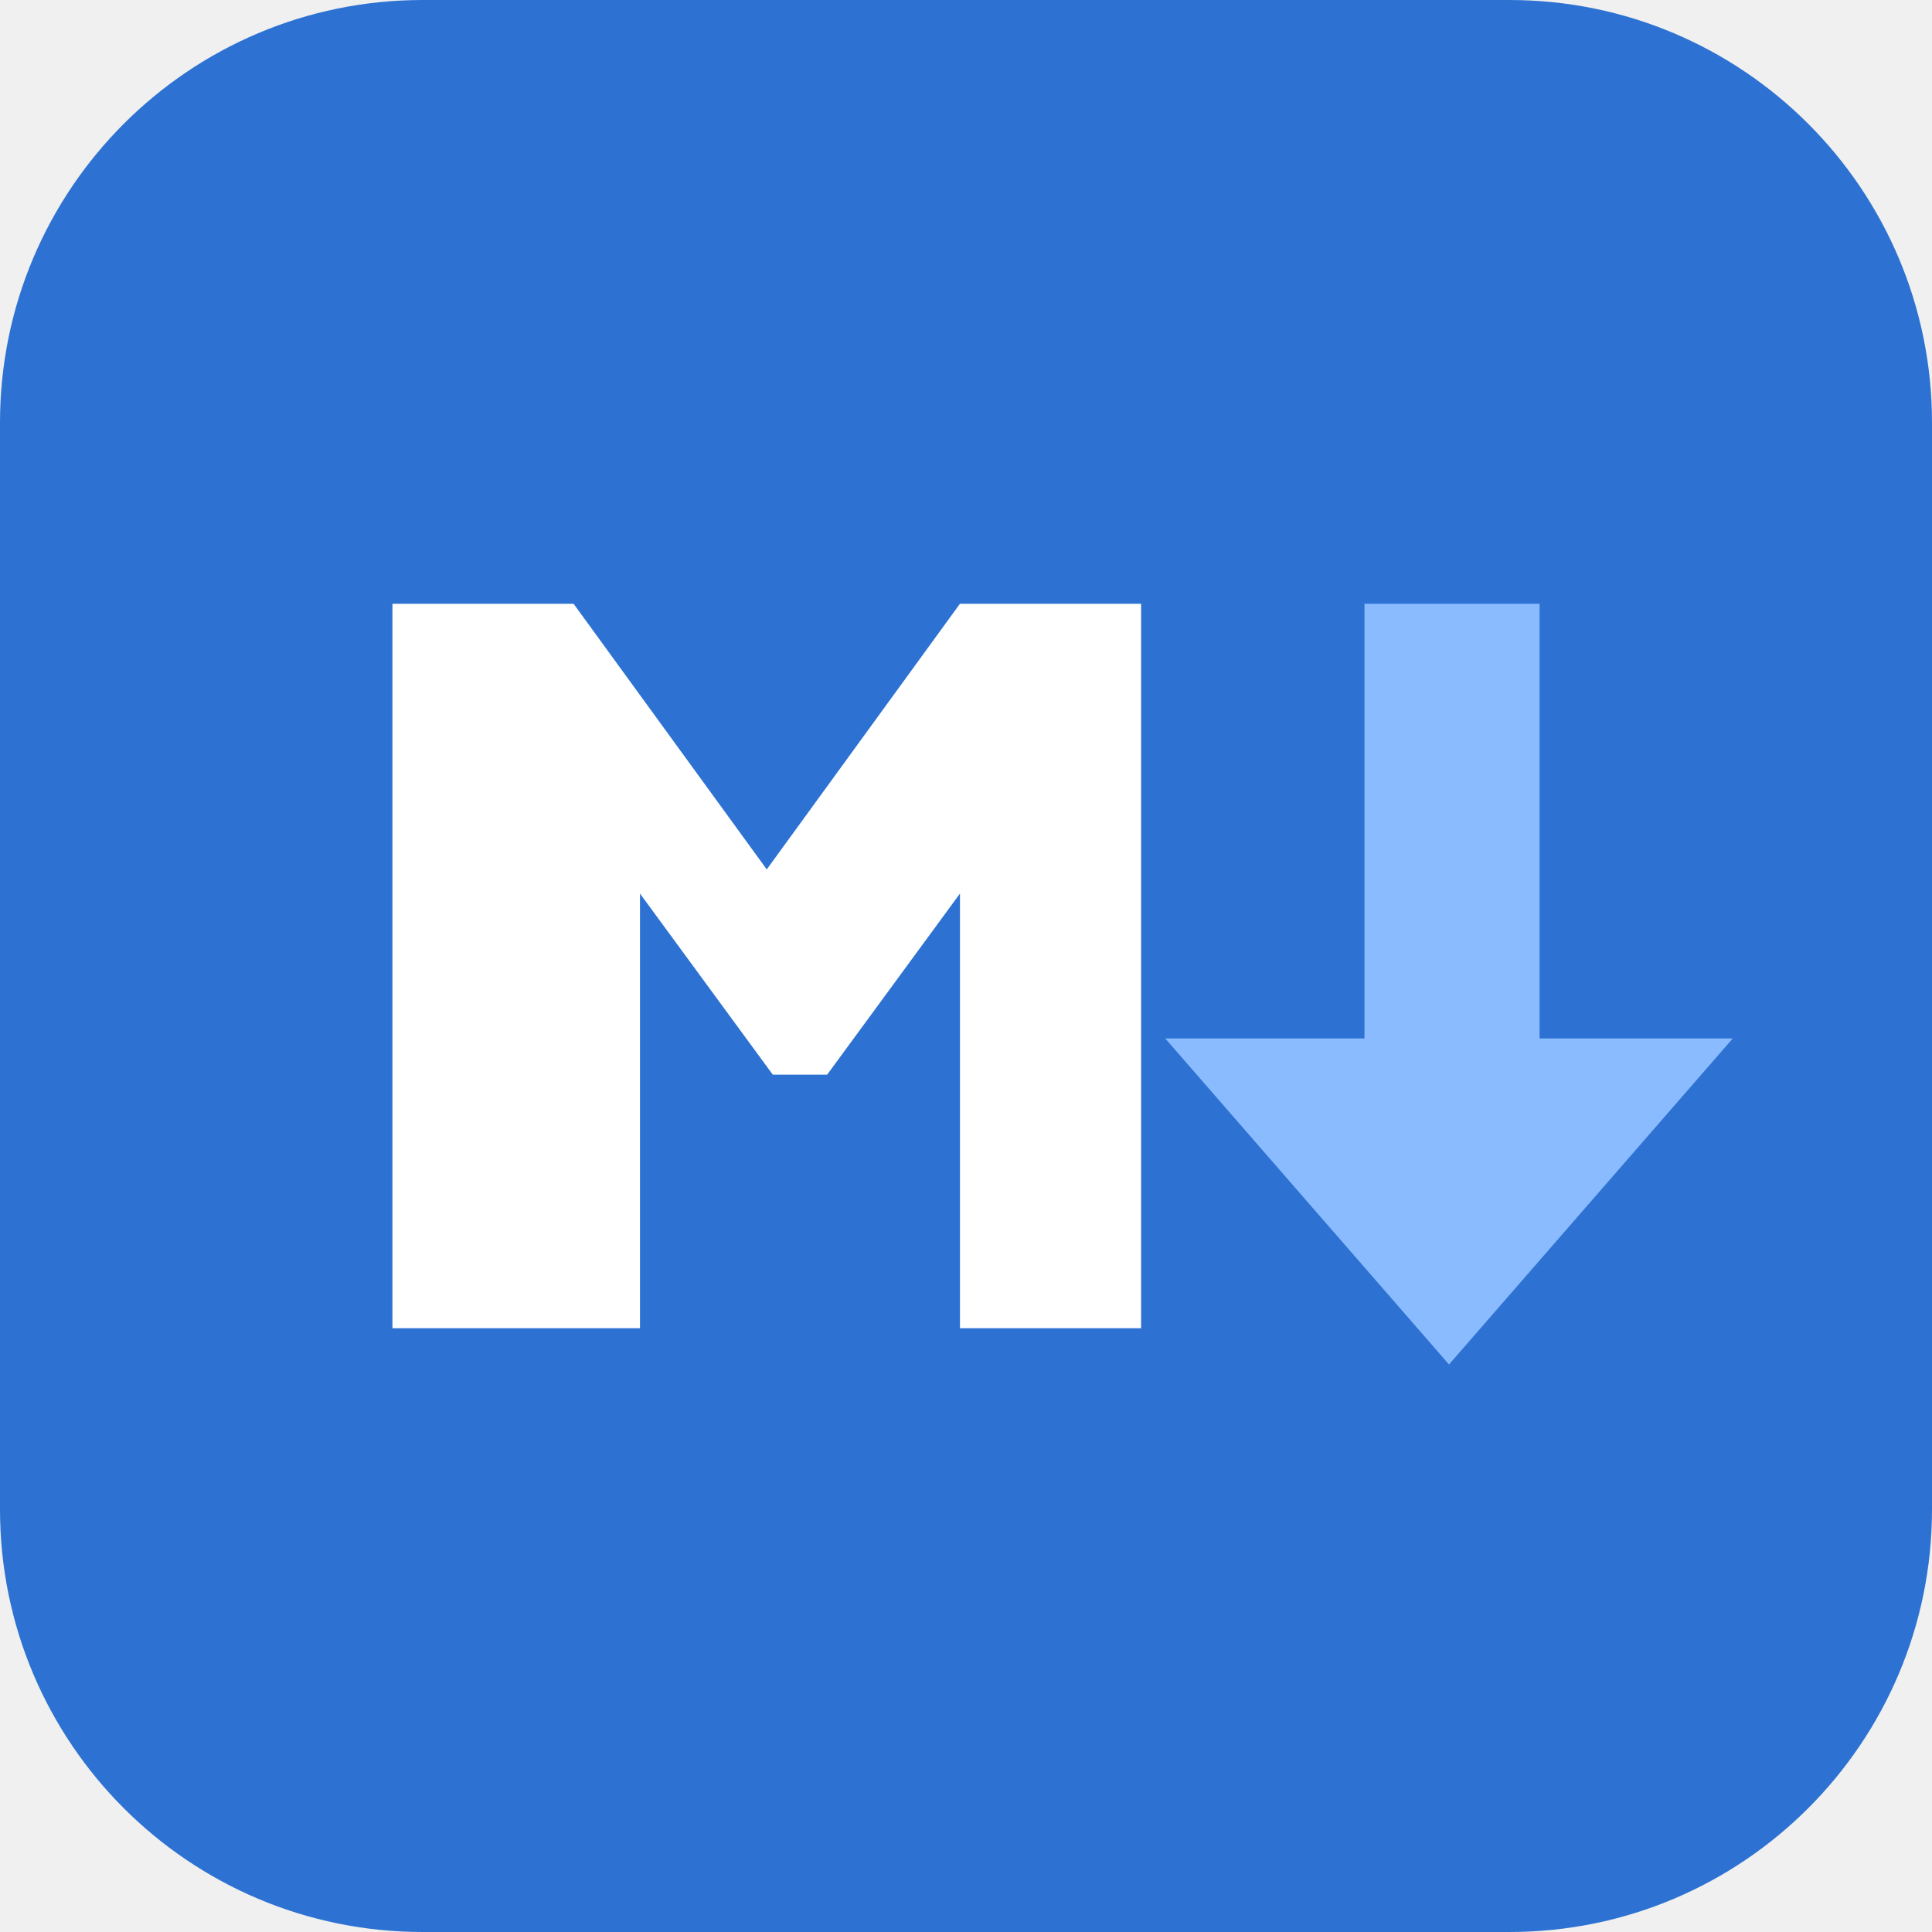
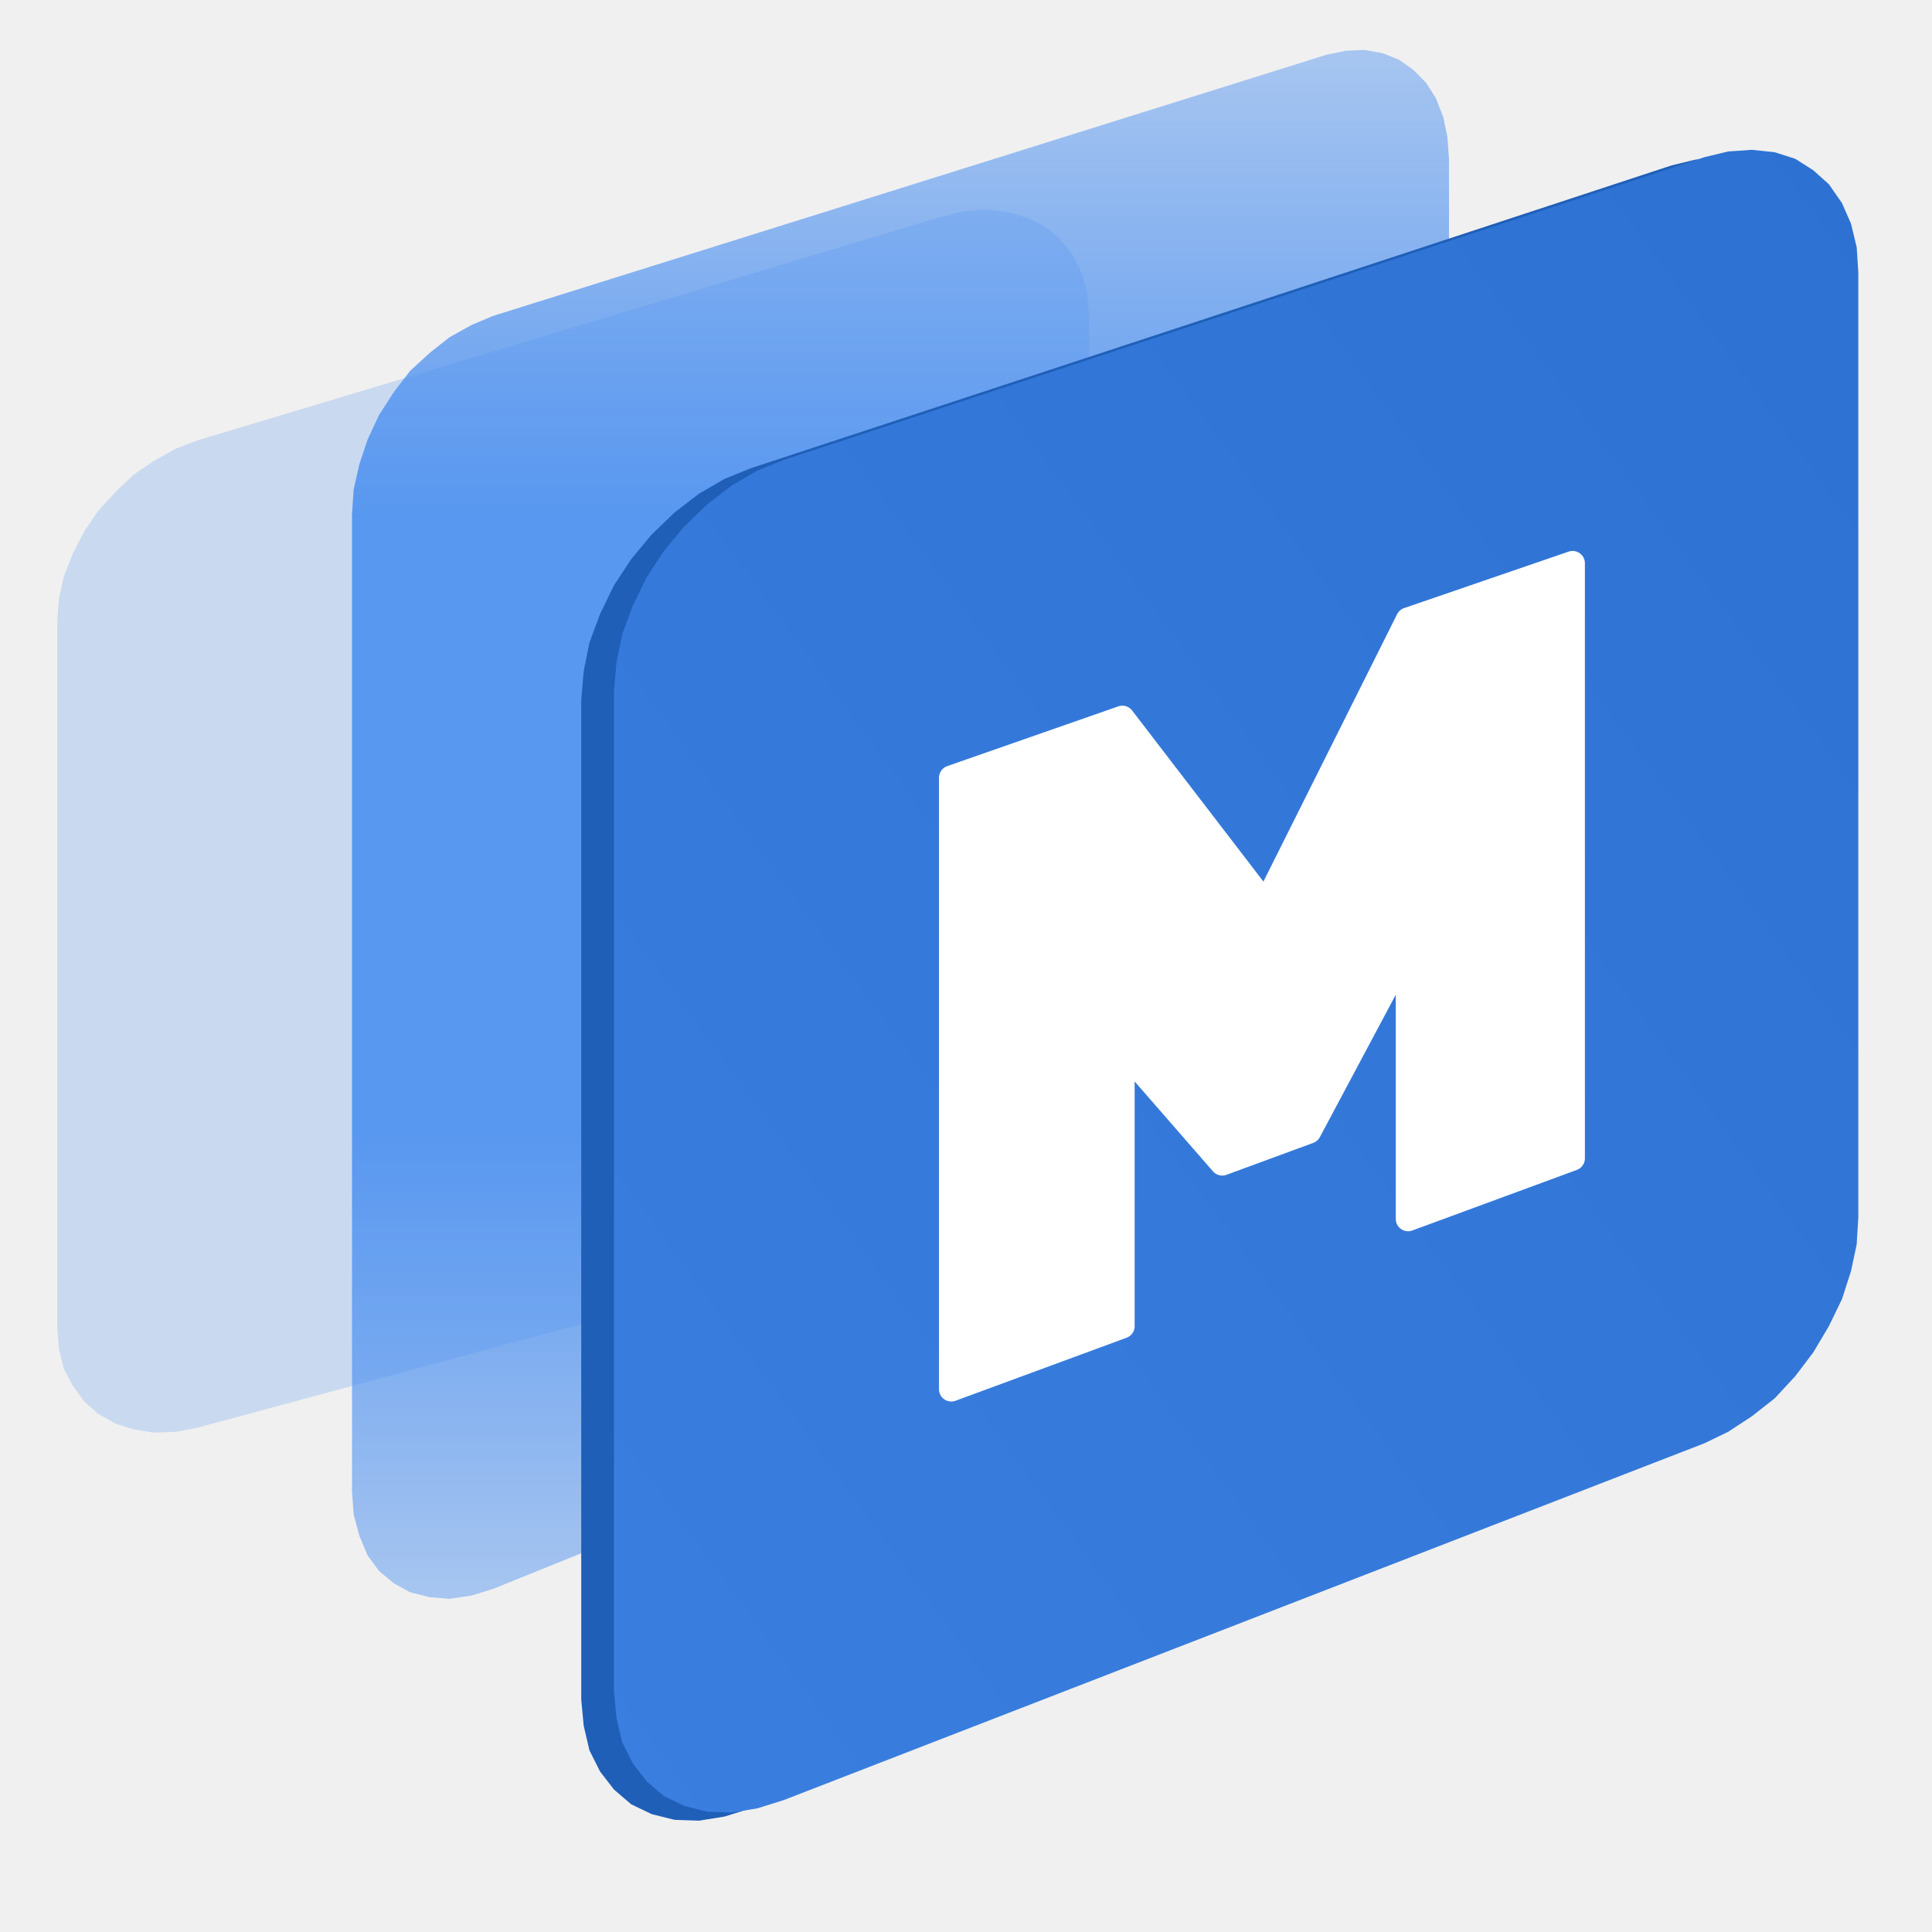
- <svg xmlns="http://www.w3.org/2000/svg" viewBox="0 0 32 32" role="img" aria-label="React Markdown Kit">
-   <rect width="32" height="32" rx="7" fill="#2d72d2" />
-   <path d="M6.5 22V10h3l3.2 4.4L15.9 10h3v12h-3v-7.2l-2.2 3h-.9l-2.2-3V22z" fill="#fff" />
-   <path d="M22.6 10h2.9v7.2h3.2L24 22.6 19.3 17.2h3.3z" fill="#8abbff" />
+ <svg xmlns="http://www.w3.org/2000/svg" viewBox="37 45 236 236" role="img" aria-label="React Markdown Kit">
+   <defs>
+     <linearGradient id="rmk-mid" x1="0" y1="0" x2="0" y2="1">
+       <stop offset="0" stop-color="#4c90f0" stop-opacity=".45" />
+       <stop offset=".3" stop-color="#4c90f0" stop-opacity=".9" />
+       <stop offset=".7" stop-color="#4c90f0" stop-opacity=".9" />
+       <stop offset="1" stop-color="#4c90f0" stop-opacity=".45" />
+     </linearGradient>
+     <linearGradient id="rmk-front" x1="0" y1="1" x2="1" y2="0">
+       <stop offset="0" stop-color="#3a7fe0" />
+       <stop offset="1" stop-color="#2d72d2" />
+     </linearGradient>
+   </defs>
+   <path d="M151.9 71.5L154.7 70.8L157.4 70.6L160.1 70.9L162.5 71.6L164.7 72.7L166.5 74.2L168.0 76.1L169.1 78.3L169.8 80.7L170.0 83.4L170.0 172.6L169.8 175.4L169.1 178.2L168.0 181.1L166.5 183.8L164.7 186.4L162.5 188.7L160.1 190.8L157.4 192.5L154.7 193.9L151.9 194.9L61.1 219.4L58.5 219.9L55.8 220.0L53.3 219.6L51.1 218.9L49.0 217.7L47.3 216.2L45.9 214.3L44.8 212.2L44.2 209.8L44.0 207.2L44.0 120.8L44.2 118.1L44.8 115.4L45.9 112.6L47.3 109.9L49.0 107.4L51.1 105.1L53.3 103.0L55.8 101.3L58.5 99.8L61.1 98.8Z" fill="#4c90f0" opacity=".24" />
+   <path d="M199.0 51.7L201.4 51.2L203.7 51.1L205.9 51.5L207.9 52.3L209.6 53.5L211.2 55.1L212.4 57.0L213.3 59.3L213.8 61.7L214.0 64.4L214.0 174.6L213.8 177.4L213.3 180.3L212.4 183.1L211.2 186.0L209.6 188.6L207.9 191.1L205.9 193.4L203.7 195.3L201.4 196.9L199.0 198.0L97.2 239.1L94.6 239.9L91.9 240.3L89.5 240.1L87.1 239.5L85.1 238.4L83.3 236.9L81.9 235.0L80.9 232.6L80.2 230.0L80.0 227.2L80.0 107.8L80.2 104.8L80.9 101.7L81.9 98.7L83.3 95.7L85.1 92.9L87.1 90.3L89.5 88.1L91.9 86.2L94.6 84.7L97.2 83.6Z" fill="url(#rmk-mid)" />
+   <path d="M241.2 65.2L244.1 64.5L247.0 64.3L249.8 64.6L252.3 65.4L254.5 66.8L256.4 68.5L258.0 70.8L259.1 73.3L259.8 76.2L260.0 79.3L260.0 194.7L259.8 198.0L259.1 201.3L258.0 204.7L256.4 208.0L254.5 211.2L252.3 214.1L249.8 216.8L247.0 219.0L244.1 220.9L241.2 222.3L128.7 265.9L125.5 266.9L122.4 267.4L119.4 267.3L116.6 266.6L114.1 265.4L112.0 263.6L110.3 261.4L109.0 258.8L108.3 255.8L108.0 252.6L108.0 130.5L108.3 127.0L109.0 123.5L110.3 120.0L112.0 116.5L114.1 113.3L116.6 110.3L119.4 107.6L122.4 105.3L125.5 103.5L128.7 102.2Z" fill="#1f5fb8" />
+   <path d="M245.2 64.2L248.1 63.5L251.0 63.3L253.8 63.6L256.3 64.4L258.5 65.8L260.4 67.5L262.0 69.8L263.1 72.3L263.8 75.2L264.0 78.3L264.0 193.7L263.8 197.0L263.1 200.3L262.0 203.7L260.4 207.0L258.5 210.2L256.3 213.1L253.8 215.8L251.0 218.0L248.1 219.9L245.2 221.3L132.7 264.9L129.5 265.9L126.4 266.4L123.4 266.3L120.6 265.6L118.1 264.4L116.0 262.6L114.3 260.4L113.0 257.8L112.3 254.8L112.0 251.6L112.0 129.5L112.3 126.0L113.0 122.5L114.3 119.0L116.0 115.5L118.1 112.3L120.6 109.3L123.4 106.6L126.4 104.3L129.5 102.5L132.7 101.2Z" fill="url(#rmk-front)" />
+   <path d="M153.2 214.7L153.2 140.0L174.1 132.7L191.6 155.5L209.0 120.7L229.1 113.8L229.1 186.5L209.0 193.9L209.0 160.5L196.9 183.2L186.3 187.1L174.1 173.1L174.1 207.0Z" fill="#fff" stroke="#fff" stroke-width="3" stroke-linejoin="round" />
</svg>
